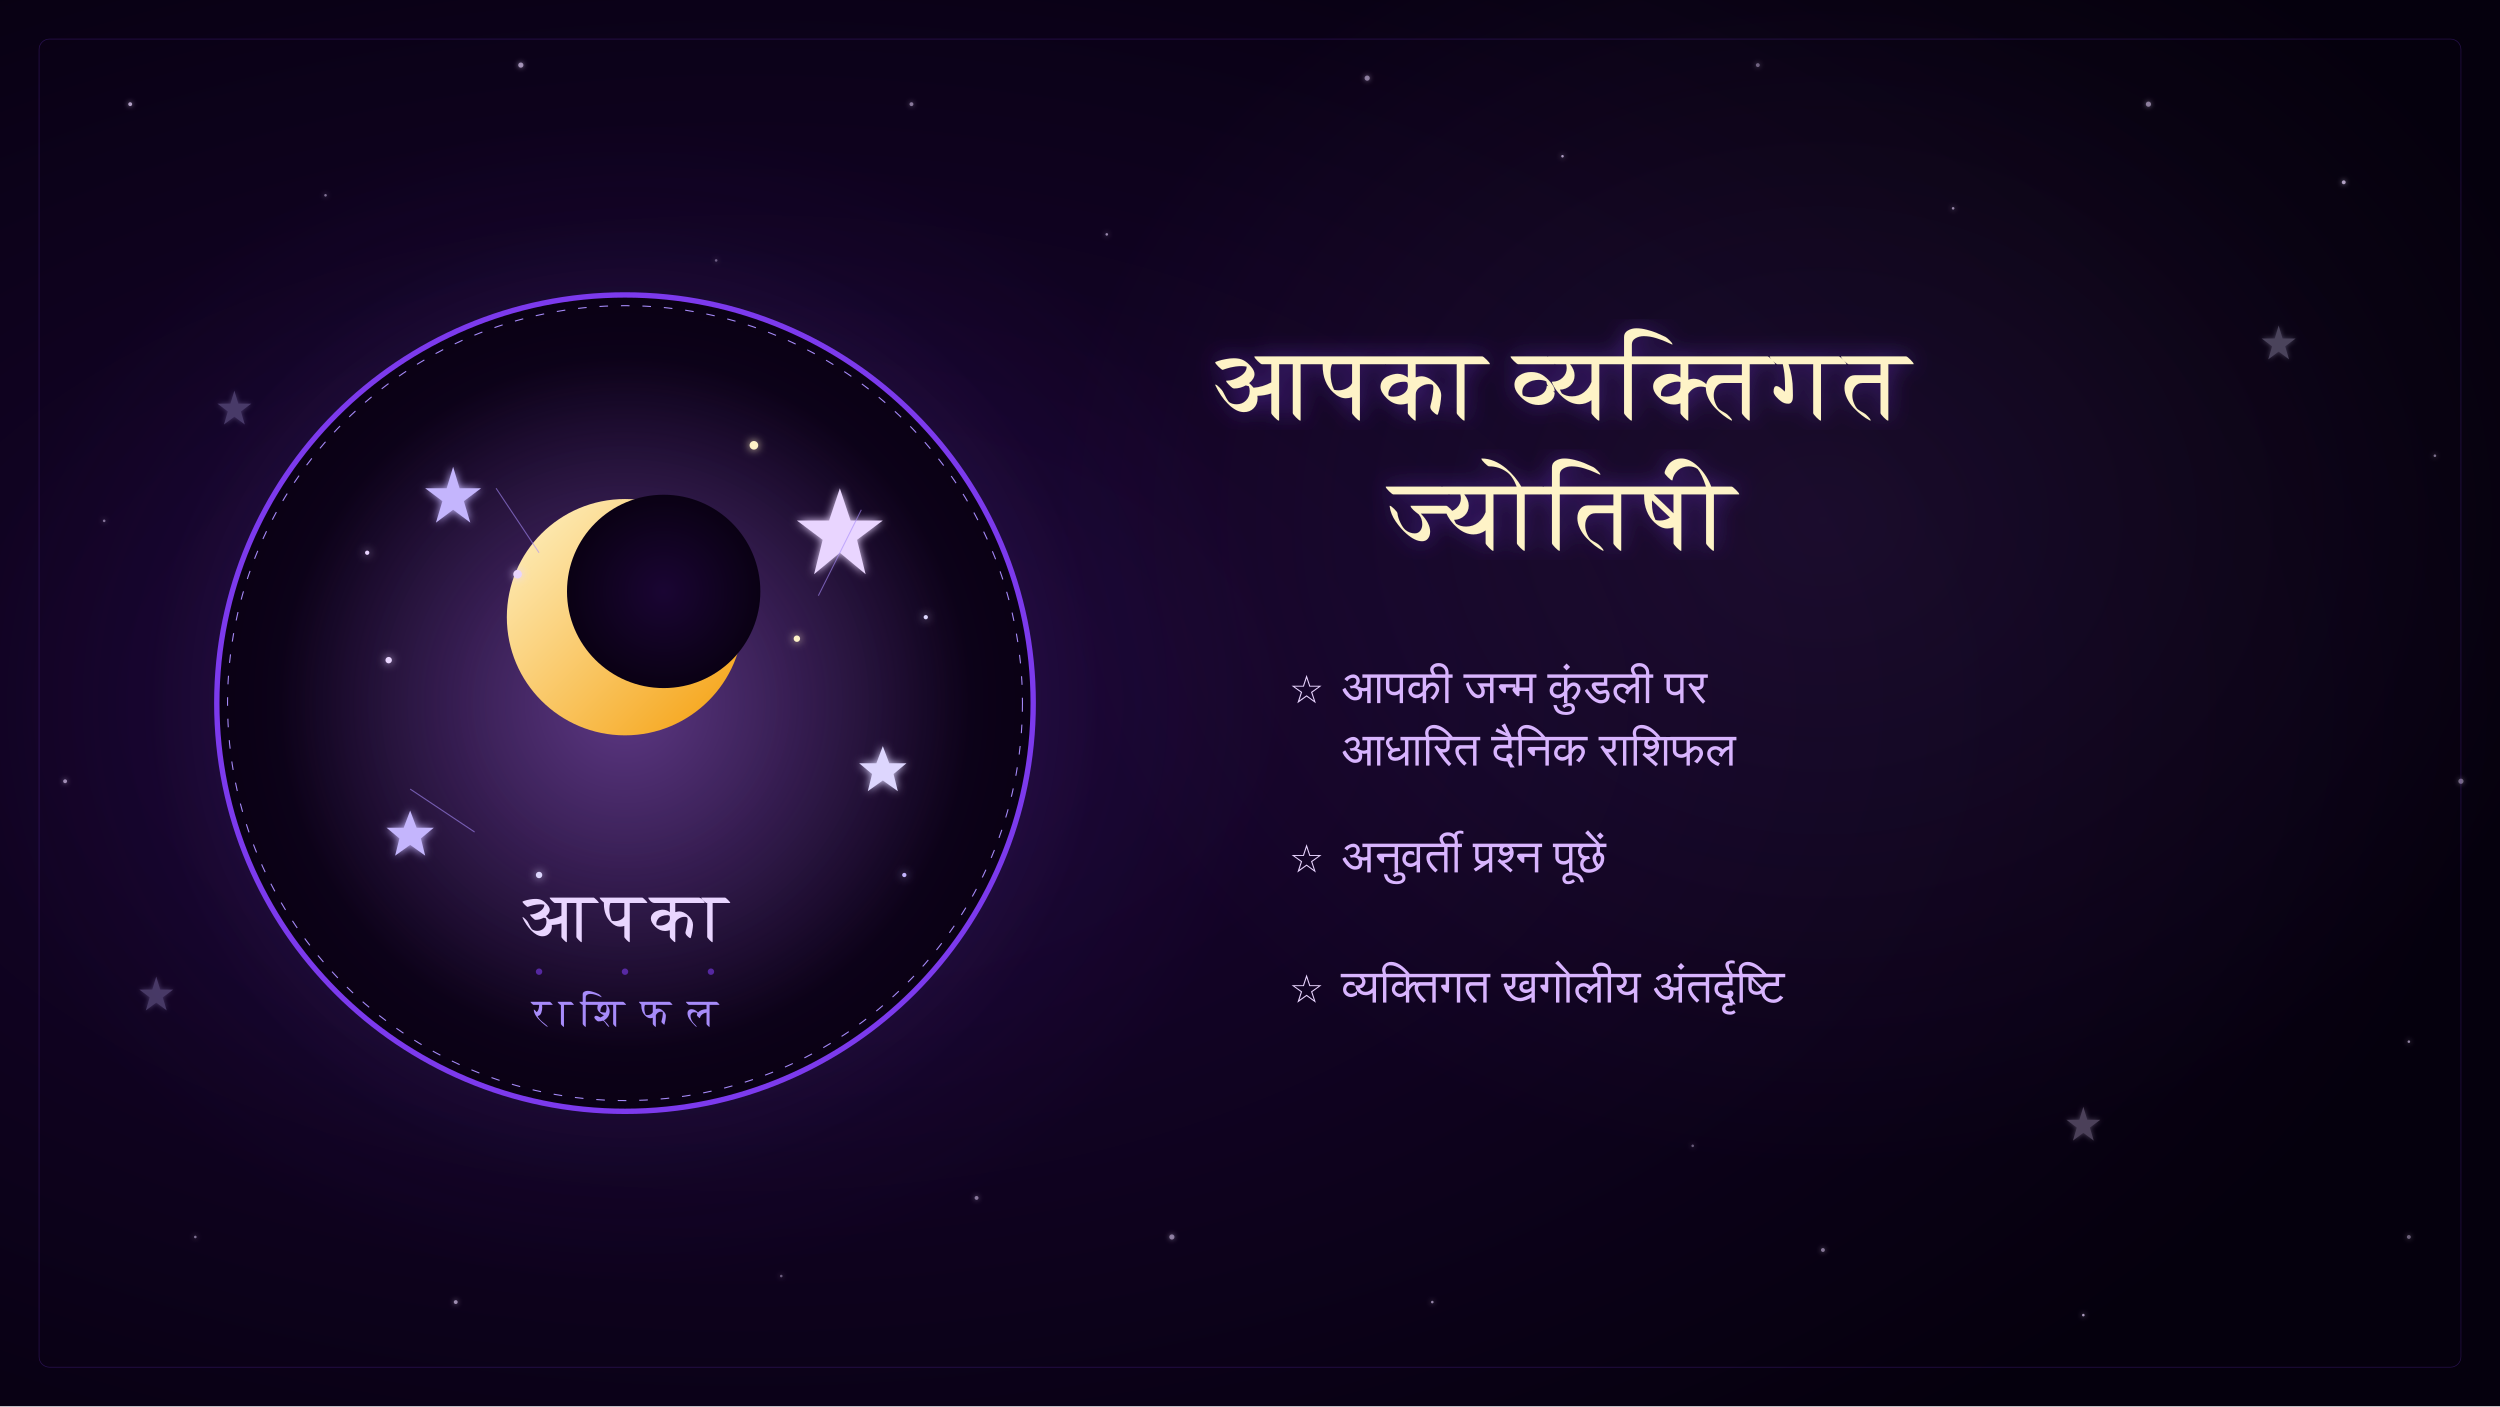
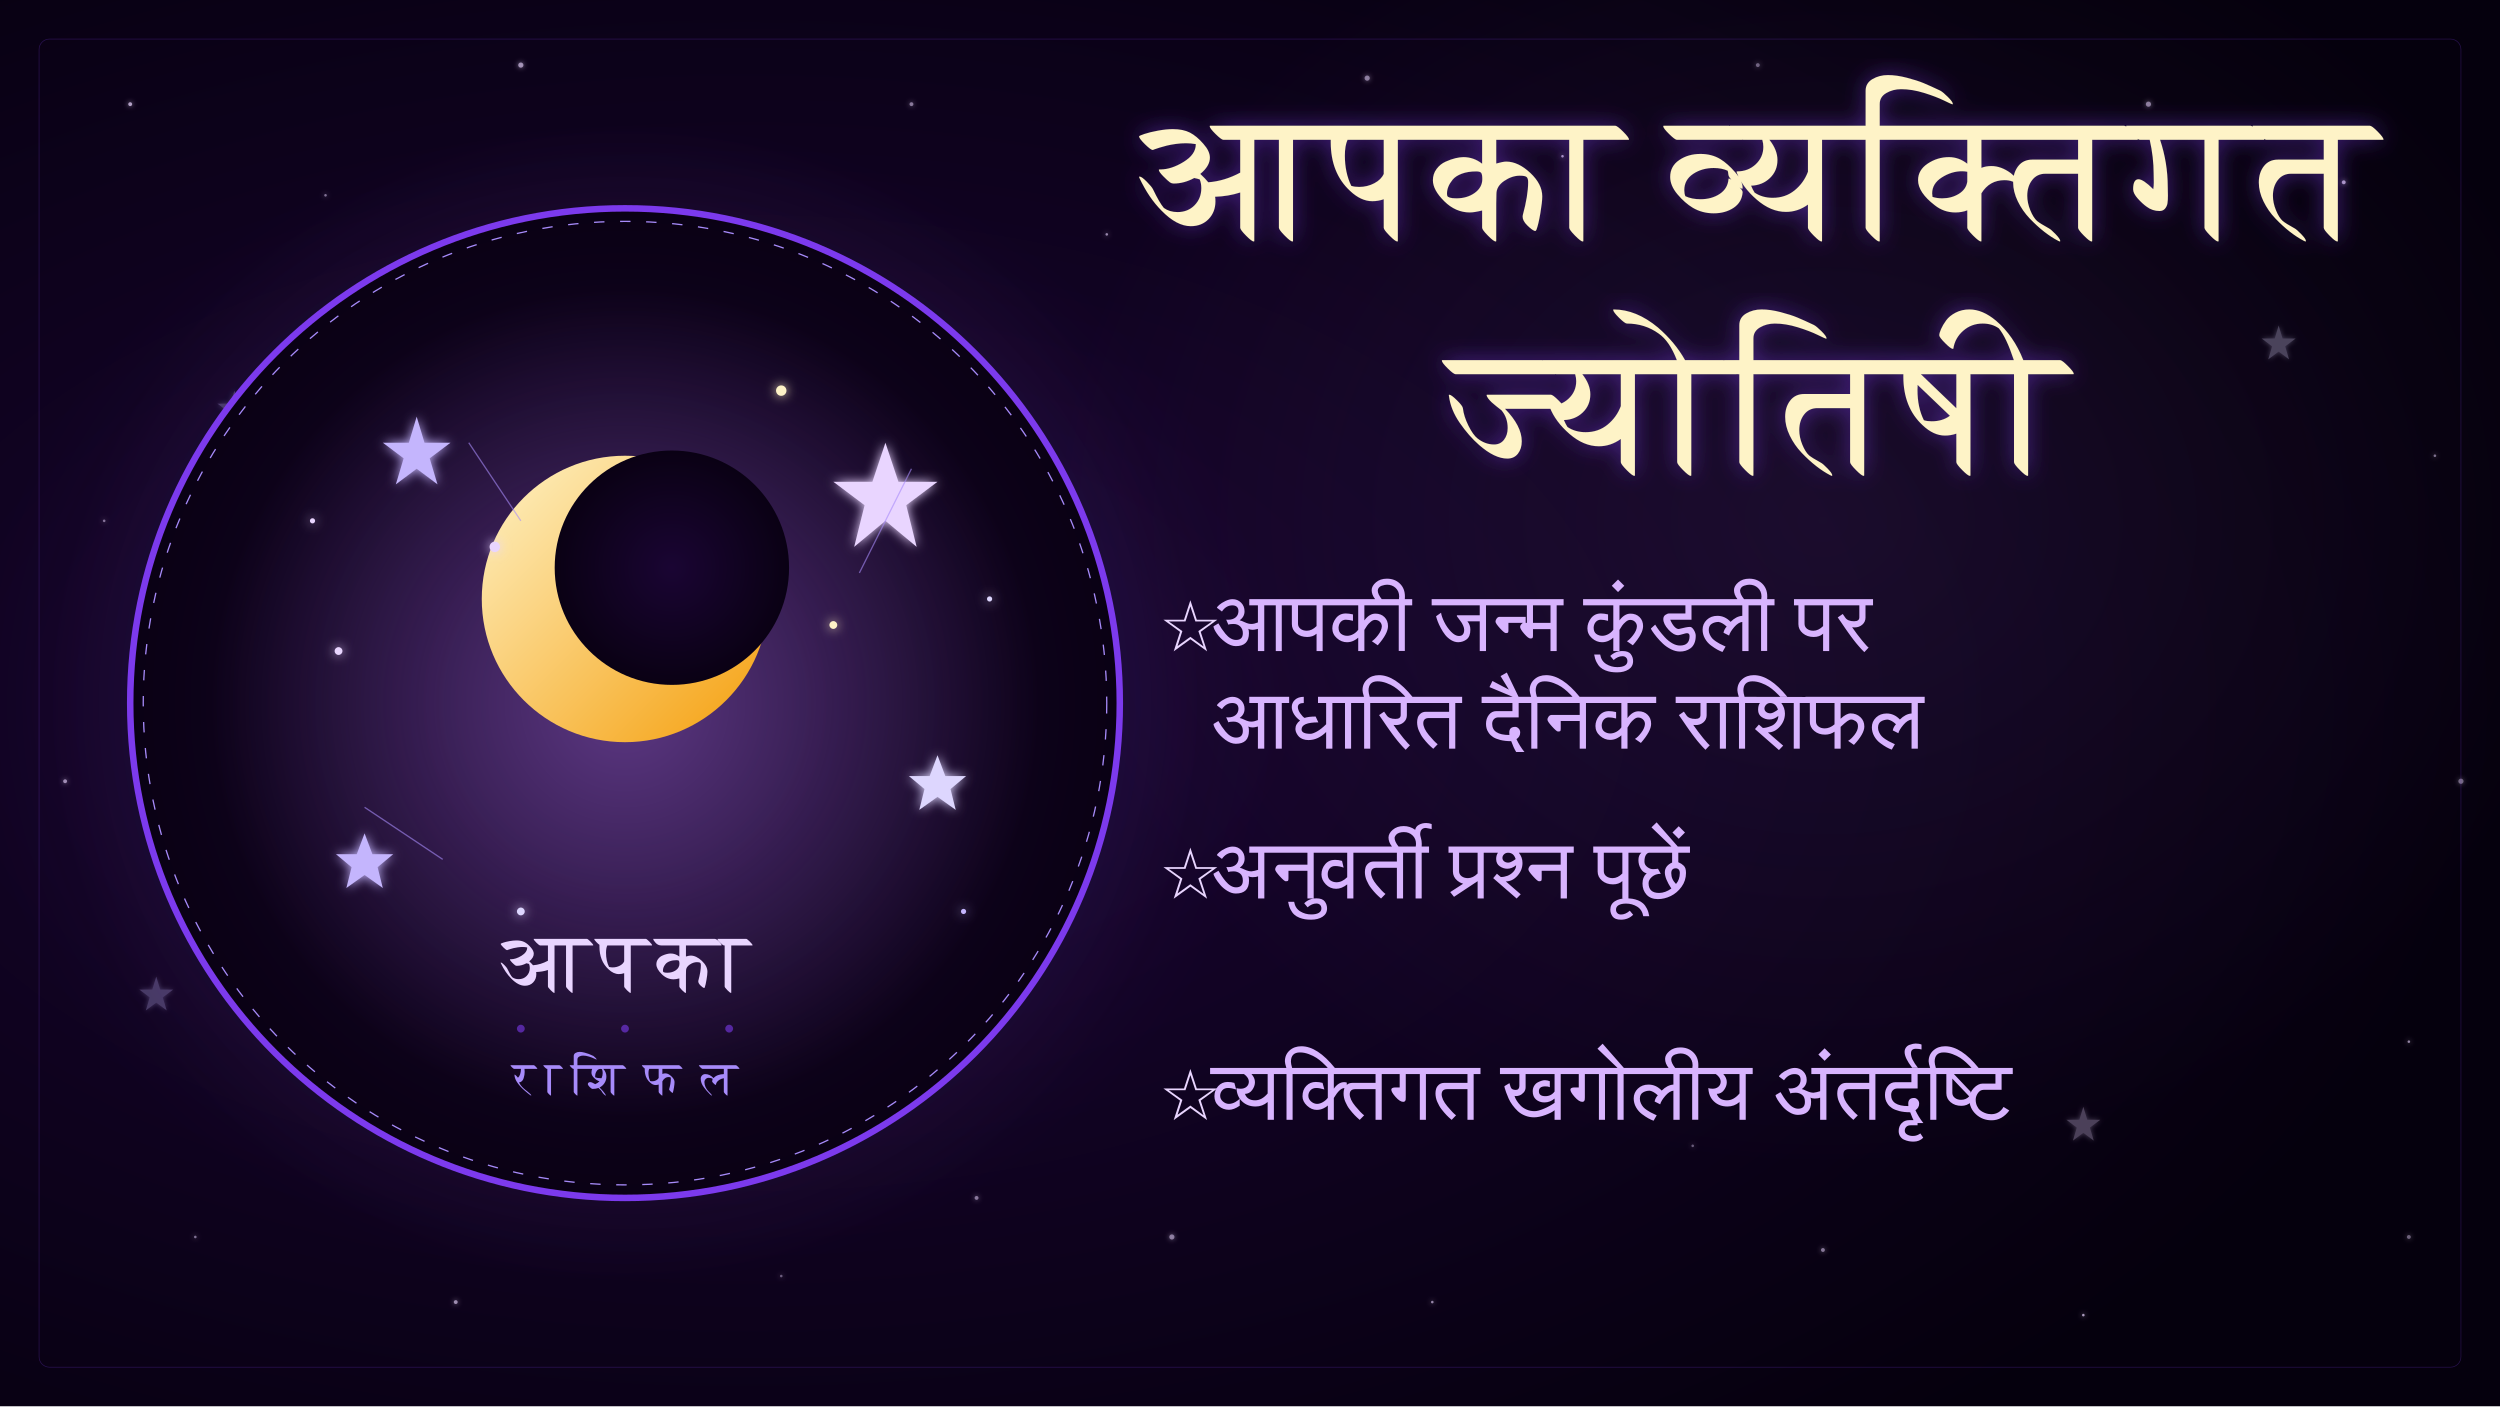
<svg xmlns="http://www.w3.org/2000/svg" viewBox="0 0 1920 1080" width="1920" height="1080">
  <defs>
    <radialGradient id="bgMain" cx="30%" cy="50%" r="70%">
      <stop offset="0%" stop-color="#1a0533" />
      <stop offset="100%" stop-color="#05000d" />
    </radialGradient>
    <radialGradient id="glowLeft" cx="50%" cy="50%" r="50%">
      <stop offset="0%" stop-color="#7c3aed" stop-opacity="0.15" />
      <stop offset="100%" stop-color="#7c3aed" stop-opacity="0" />
    </radialGradient>
    <radialGradient id="glowRight" cx="50%" cy="50%" r="50%">
      <stop offset="0%" stop-color="#c084fc" stop-opacity="0.08" />
      <stop offset="100%" stop-color="#c084fc" stop-opacity="0" />
    </radialGradient>
    <radialGradient id="logoGlow" cx="50%" cy="50%" r="50%">
      <stop offset="0%" stop-color="#c084fc" stop-opacity="0.4" />
      <stop offset="100%" stop-color="#c084fc" stop-opacity="0" />
    </radialGradient>
    <linearGradient id="moonGrad" x1="0%" y1="0%" x2="100%" y2="100%">
      <stop offset="0%" stop-color="#fef3c7" />
      <stop offset="100%" stop-color="#f59e0b" />
    </linearGradient>
    <radialGradient id="logoBg" cx="50%" cy="50%" r="50%">
      <stop offset="0%" stop-color="#1a0533" />
      <stop offset="100%" stop-color="#0a0114" />
    </radialGradient>
    <filter id="starGlow">
      <feGaussianBlur stdDeviation="2" result="blur" />
      <feMerge>
        <feMergeNode in="blur" />
        <feMergeNode in="SourceGraphic" />
      </feMerge>
    </filter>
    <filter id="bigGlow">
      <feGaussianBlur stdDeviation="4" result="blur" />
      <feMerge>
        <feMergeNode in="blur" />
        <feMergeNode in="SourceGraphic" />
      </feMerge>
    </filter>
    <filter id="textShadow">
      <feDropShadow dx="0" dy="0" stdDeviation="8" flood-color="#7c3aed" flood-opacity="0.5" />
    </filter>
    <linearGradient id="dividerGrad" x1="0%" y1="0%" x2="100%" y2="0%">
      <stop offset="0%" stop-color="#7c3aed" stop-opacity="0" />
      <stop offset="50%" stop-color="#a78bfa" stop-opacity="0.6" />
      <stop offset="100%" stop-color="#7c3aed" stop-opacity="0" />
    </linearGradient>
    <linearGradient id="accentLine" x1="0%" y1="0%" x2="100%" y2="0%">
      <stop offset="0%" stop-color="#f59e0b" />
      <stop offset="100%" stop-color="#7c3aed" />
    </linearGradient>
  </defs>
  <rect width="1920" height="1080" fill="url(#bgMain)" />
  <ellipse cx="480" cy="540" rx="500" ry="450" fill="url(#glowLeft)" />
  <ellipse cx="1400" cy="400" rx="600" ry="500" fill="url(#glowRight)" />
  <g filter="url(#starGlow)" fill="#e9d5ff">
    <circle cx="100" cy="80" r="1.5" opacity="0.7" />
    <circle cx="250" cy="150" r="1" opacity="0.5" />
    <circle cx="400" cy="50" r="2" opacity="0.6" />
    <circle cx="550" cy="200" r="1" opacity="0.4" />
    <circle cx="700" cy="80" r="1.5" opacity="0.5" />
    <circle cx="850" cy="180" r="1" opacity="0.6" />
    <circle cx="1050" cy="60" r="2" opacity="0.5" />
    <circle cx="1200" cy="120" r="1" opacity="0.7" />
    <circle cx="1350" cy="50" r="1.5" opacity="0.4" />
    <circle cx="1500" cy="160" r="1" opacity="0.6" />
    <circle cx="1650" cy="80" r="2" opacity="0.5" />
    <circle cx="1800" cy="140" r="1.5" opacity="0.7" />
    <circle cx="150" cy="950" r="1" opacity="0.5" />
    <circle cx="350" cy="1000" r="1.5" opacity="0.6" />
    <circle cx="600" cy="980" r="1" opacity="0.4" />
    <circle cx="900" cy="950" r="2" opacity="0.5" />
    <circle cx="1100" cy="1000" r="1" opacity="0.6" />
    <circle cx="1400" cy="960" r="1.5" opacity="0.5" />
    <circle cx="1600" cy="1010" r="1" opacity="0.7" />
    <circle cx="1850" cy="950" r="1.5" opacity="0.4" />
    <circle cx="80" cy="400" r="1" opacity="0.5" />
    <circle cx="50" cy="600" r="1.5" opacity="0.6" />
    <circle cx="1870" cy="350" r="1" opacity="0.5" />
    <circle cx="1890" cy="600" r="2" opacity="0.4" />
    <circle cx="1850" cy="800" r="1" opacity="0.6" />
    <circle cx="750" cy="920" r="1.5" opacity="0.5" />
    <circle cx="1300" cy="880" r="1" opacity="0.4" />
  </g>
  <g filter="url(#starGlow)" opacity="0.3">
    <polygon points="180,300 183,310 193,310 185,316 188,326 180,320 172,326 175,316 167,310 177,310" fill="#c4b5fd" />
    <polygon points="1750,250 1753,260 1763,260 1755,266 1758,276 1750,270 1742,276 1745,266 1737,260 1747,260" fill="#ddd6fe" />
    <polygon points="1600,850 1603,860 1613,860 1605,866 1608,876 1600,870 1592,876 1595,866 1587,860 1597,860" fill="#e9d5ff" />
    <polygon points="120,750 123,760 133,760 125,766 128,776 120,770 112,776 115,766 107,760 117,760" fill="#c4b5fd" />
  </g>
-   <g transform="translate(480, 540) scale(1.65)">
+   <g transform="translate(480, 540) scale(2.0)">
    <circle cx="0" cy="0" r="220" fill="url(#logoGlow)" opacity="0.5" />
    <circle cx="0" cy="0" r="190" fill="url(#logoBg)" stroke="#7c3aed" stroke-width="2.5" />
    <circle cx="0" cy="0" r="185" fill="none" stroke="#a78bfa" stroke-width="0.5" stroke-dasharray="4 6" />
    <circle cx="0" cy="0" r="160" fill="url(#logoGlow)" />
    <g transform="translate(0, -40)">
      <circle cx="0" cy="0" r="55" fill="url(#moonGrad)" />
      <circle cx="18" cy="-12" r="45" fill="url(#logoBg)" />
    </g>
    <g filter="url(#starGlow)" fill="#fef3c7">
      <polygon points="100,-100 105,-85 120,-85 108,-76 112,-60 100,-70 88,-60 92,-76 80,-85 95,-85" fill="#e9d5ff" />
      <polygon points="-80,-110 -77,-100 -67,-100 -75,-94 -72,-84 -80,-90 -88,-84 -85,-94 -93,-100 -83,-100" fill="#c4b5fd" />
      <polygon points="120,20 123,28 131,28 125,33 127,41 120,36 113,41 115,33 109,28 117,28" fill="#ddd6fe" />
      <polygon points="-100,50 -97,58 -89,58 -95,63 -93,71 -100,66 -107,71 -105,63 -111,58 -103,58" fill="#c4b5fd" />
      <circle cx="-50" cy="-60" r="2" fill="#e9d5ff" />
      <circle cx="80" cy="-30" r="1.5" fill="#fef3c7" />
      <circle cx="140" cy="-40" r="1" fill="#ddd6fe" />
      <circle cx="-110" cy="-20" r="1.5" fill="#e9d5ff" />
      <circle cx="60" cy="-120" r="2" fill="#fef3c7" />
      <circle cx="-40" cy="80" r="1.5" fill="#ddd6fe" />
      <circle cx="130" cy="80" r="1" fill="#c4b5fd" />
      <circle cx="-120" cy="-70" r="1" fill="#e9d5ff" />
    </g>
    <g stroke="#a78bfa" stroke-width="0.5" opacity="0.6">
      <line x1="-60" y1="-100" x2="-40" y2="-70" />
      <line x1="110" y1="-90" x2="90" y2="-50" />
      <line x1="-100" y1="40" x2="-70" y2="60" />
    </g>
    <text x="0" y="110" text-anchor="middle" font-family="Georgia, serif" font-size="32" fill="#e9d5ff" letter-spacing="4">आपका</text>
    <text x="0" y="150" text-anchor="middle" font-family="Georgia, serif" font-size="18" fill="#a78bfa" letter-spacing="8">राशिफल</text>
    <g fill="#7c3aed" opacity="0.6">
      <circle cx="-40" cy="125" r="1.5" />
      <circle cx="0" cy="125" r="1.5" />
      <circle cx="40" cy="125" r="1.5" />
    </g>
  </g>
-   <text x="1200" y="320" text-anchor="middle" font-family="Georgia, 'Times New Roman', serif" font-size="76" fill="#fef3c7" filter="url(#textShadow)" letter-spacing="2">आपका व्यक्तिगत</text>
-   <text x="1200" y="420" text-anchor="middle" font-family="Georgia, 'Times New Roman', serif" font-size="76" fill="#fef3c7" filter="url(#textShadow)" letter-spacing="2">ज्योतिषी</text>
-   <line x1="1000" y1="460" x2="1400" y2="460" stroke="url(#accentLine)" stroke-width="2.5" />
-   <g font-family="'Segoe UI', Arial, Helvetica, sans-serif" font-size="36" fill="#d8b4fe">
-     <g transform="translate(960, 540)">
-       <text x="30" y="0" fill="#e9d5ff" font-size="30">☆</text>
-       <text x="70" y="0">आपकी जन्म कुंडली पर</text>
-       <text x="70" y="48">आधारित दैनिक राशिफल</text>
+   <text x="1350" y="180" text-anchor="middle" font-family="Georgia, 'Times New Roman', serif" font-size="137" fill="#fef3c7" filter="url(#textShadow)" letter-spacing="2">आपका व्यक्तिगत</text>
+   <text x="1350" y="360" text-anchor="middle" font-family="Georgia, 'Times New Roman', serif" font-size="137" fill="#fef3c7" filter="url(#textShadow)" letter-spacing="2">ज्योतिषी</text>
+   <line x1="1100" y1="420" x2="1600" y2="420" stroke="url(#accentLine)" stroke-width="2.5" />
+   <g font-family="'Segoe UI', Arial, Helvetica, sans-serif" font-size="65" fill="#d8b4fe">
+     <g transform="translate(860, 500)">
+       <text x="30" y="0" fill="#e9d5ff" font-size="54">☆</text>
+       <text x="70" y="0"> आपकी जन्म कुंडली पर</text>
+       <text x="70" y="75"> आधारित दैनिक राशिफल</text>
    </g>
-     <g transform="translate(960, 670)">
-       <text x="30" y="0" fill="#e9d5ff" font-size="30">☆</text>
-       <text x="70" y="0">अनुवर्ती प्रश्न पूछें</text>
+     <g transform="translate(860, 690)">
+       <text x="30" y="0" fill="#e9d5ff" font-size="54">☆</text>
+       <text x="70" y="0"> अनुवर्ती प्रश्न पूछें</text>
    </g>
-     <g transform="translate(960, 770)">
-       <text x="30" y="0" fill="#e9d5ff" font-size="30">☆</text>
-       <text x="70" y="0">व्यक्तिगत खगोलीय अंतर्दृष्टि</text>
+     <g transform="translate(860, 860)">
+       <text x="30" y="0" fill="#e9d5ff" font-size="54">☆</text>
+       <text x="70" y="0"> व्यक्तिगत खगोलीय अंतर्दृष्टि</text>
    </g>
  </g>
  <rect x="30" y="30" width="1860" height="1020" rx="8" fill="none" stroke="#7c3aed" stroke-width="0.5" opacity="0.3" />
</svg>
